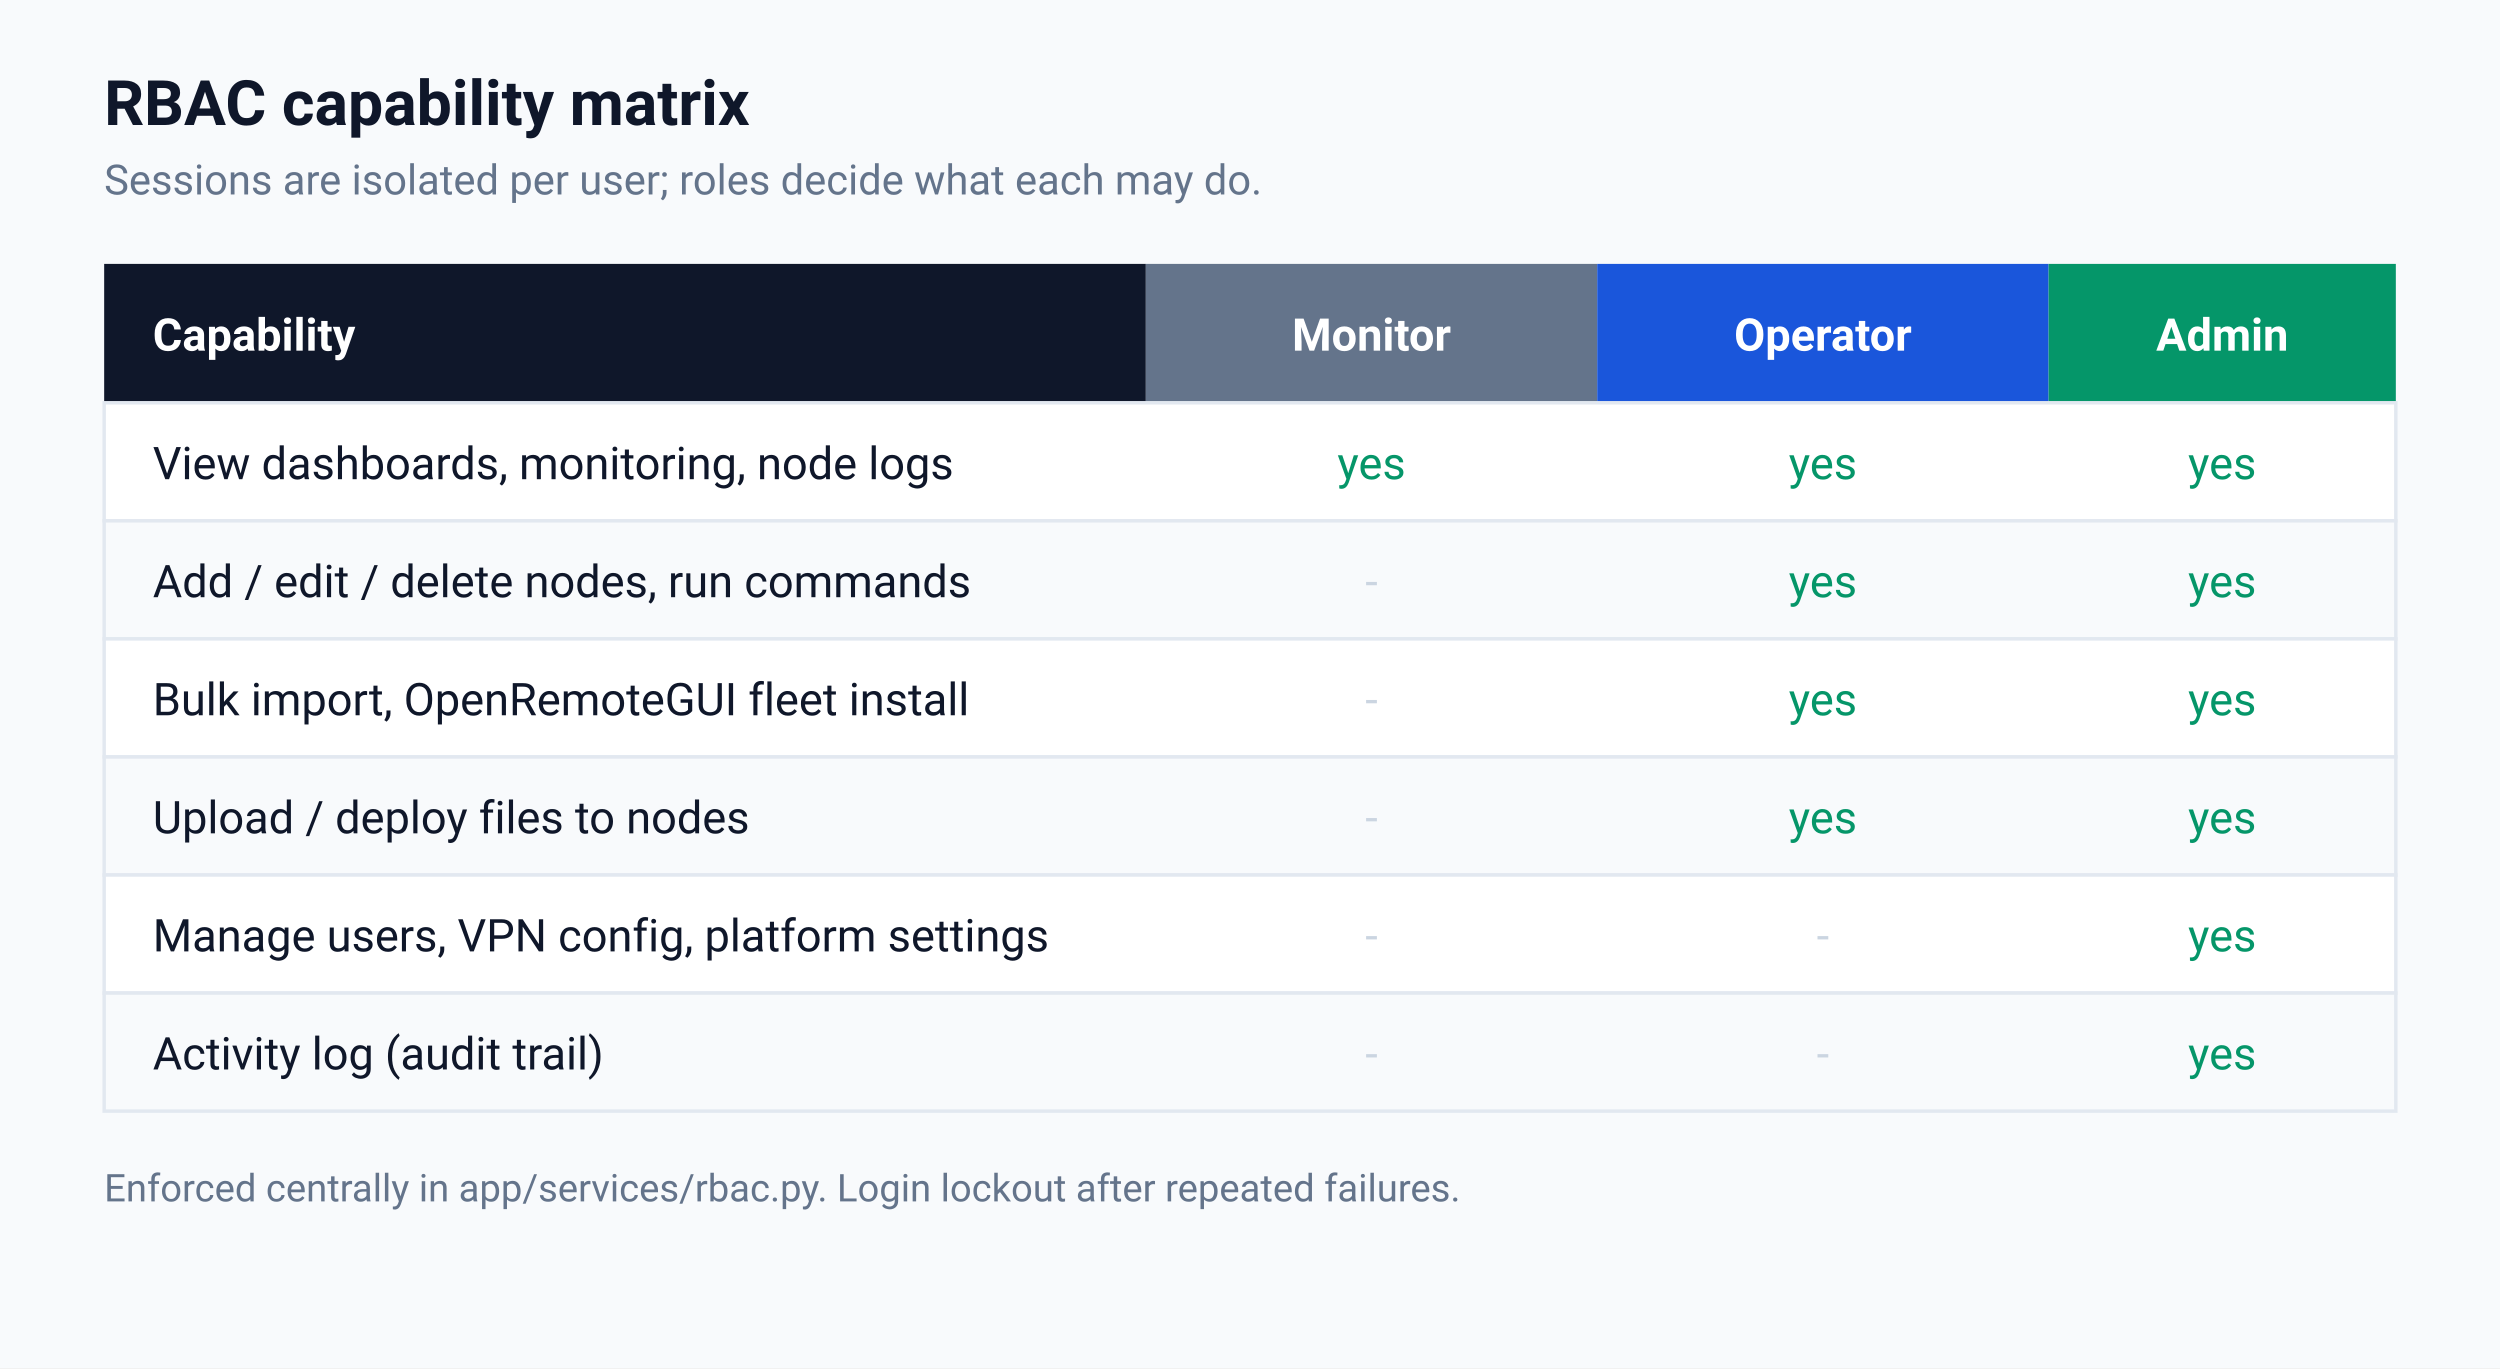
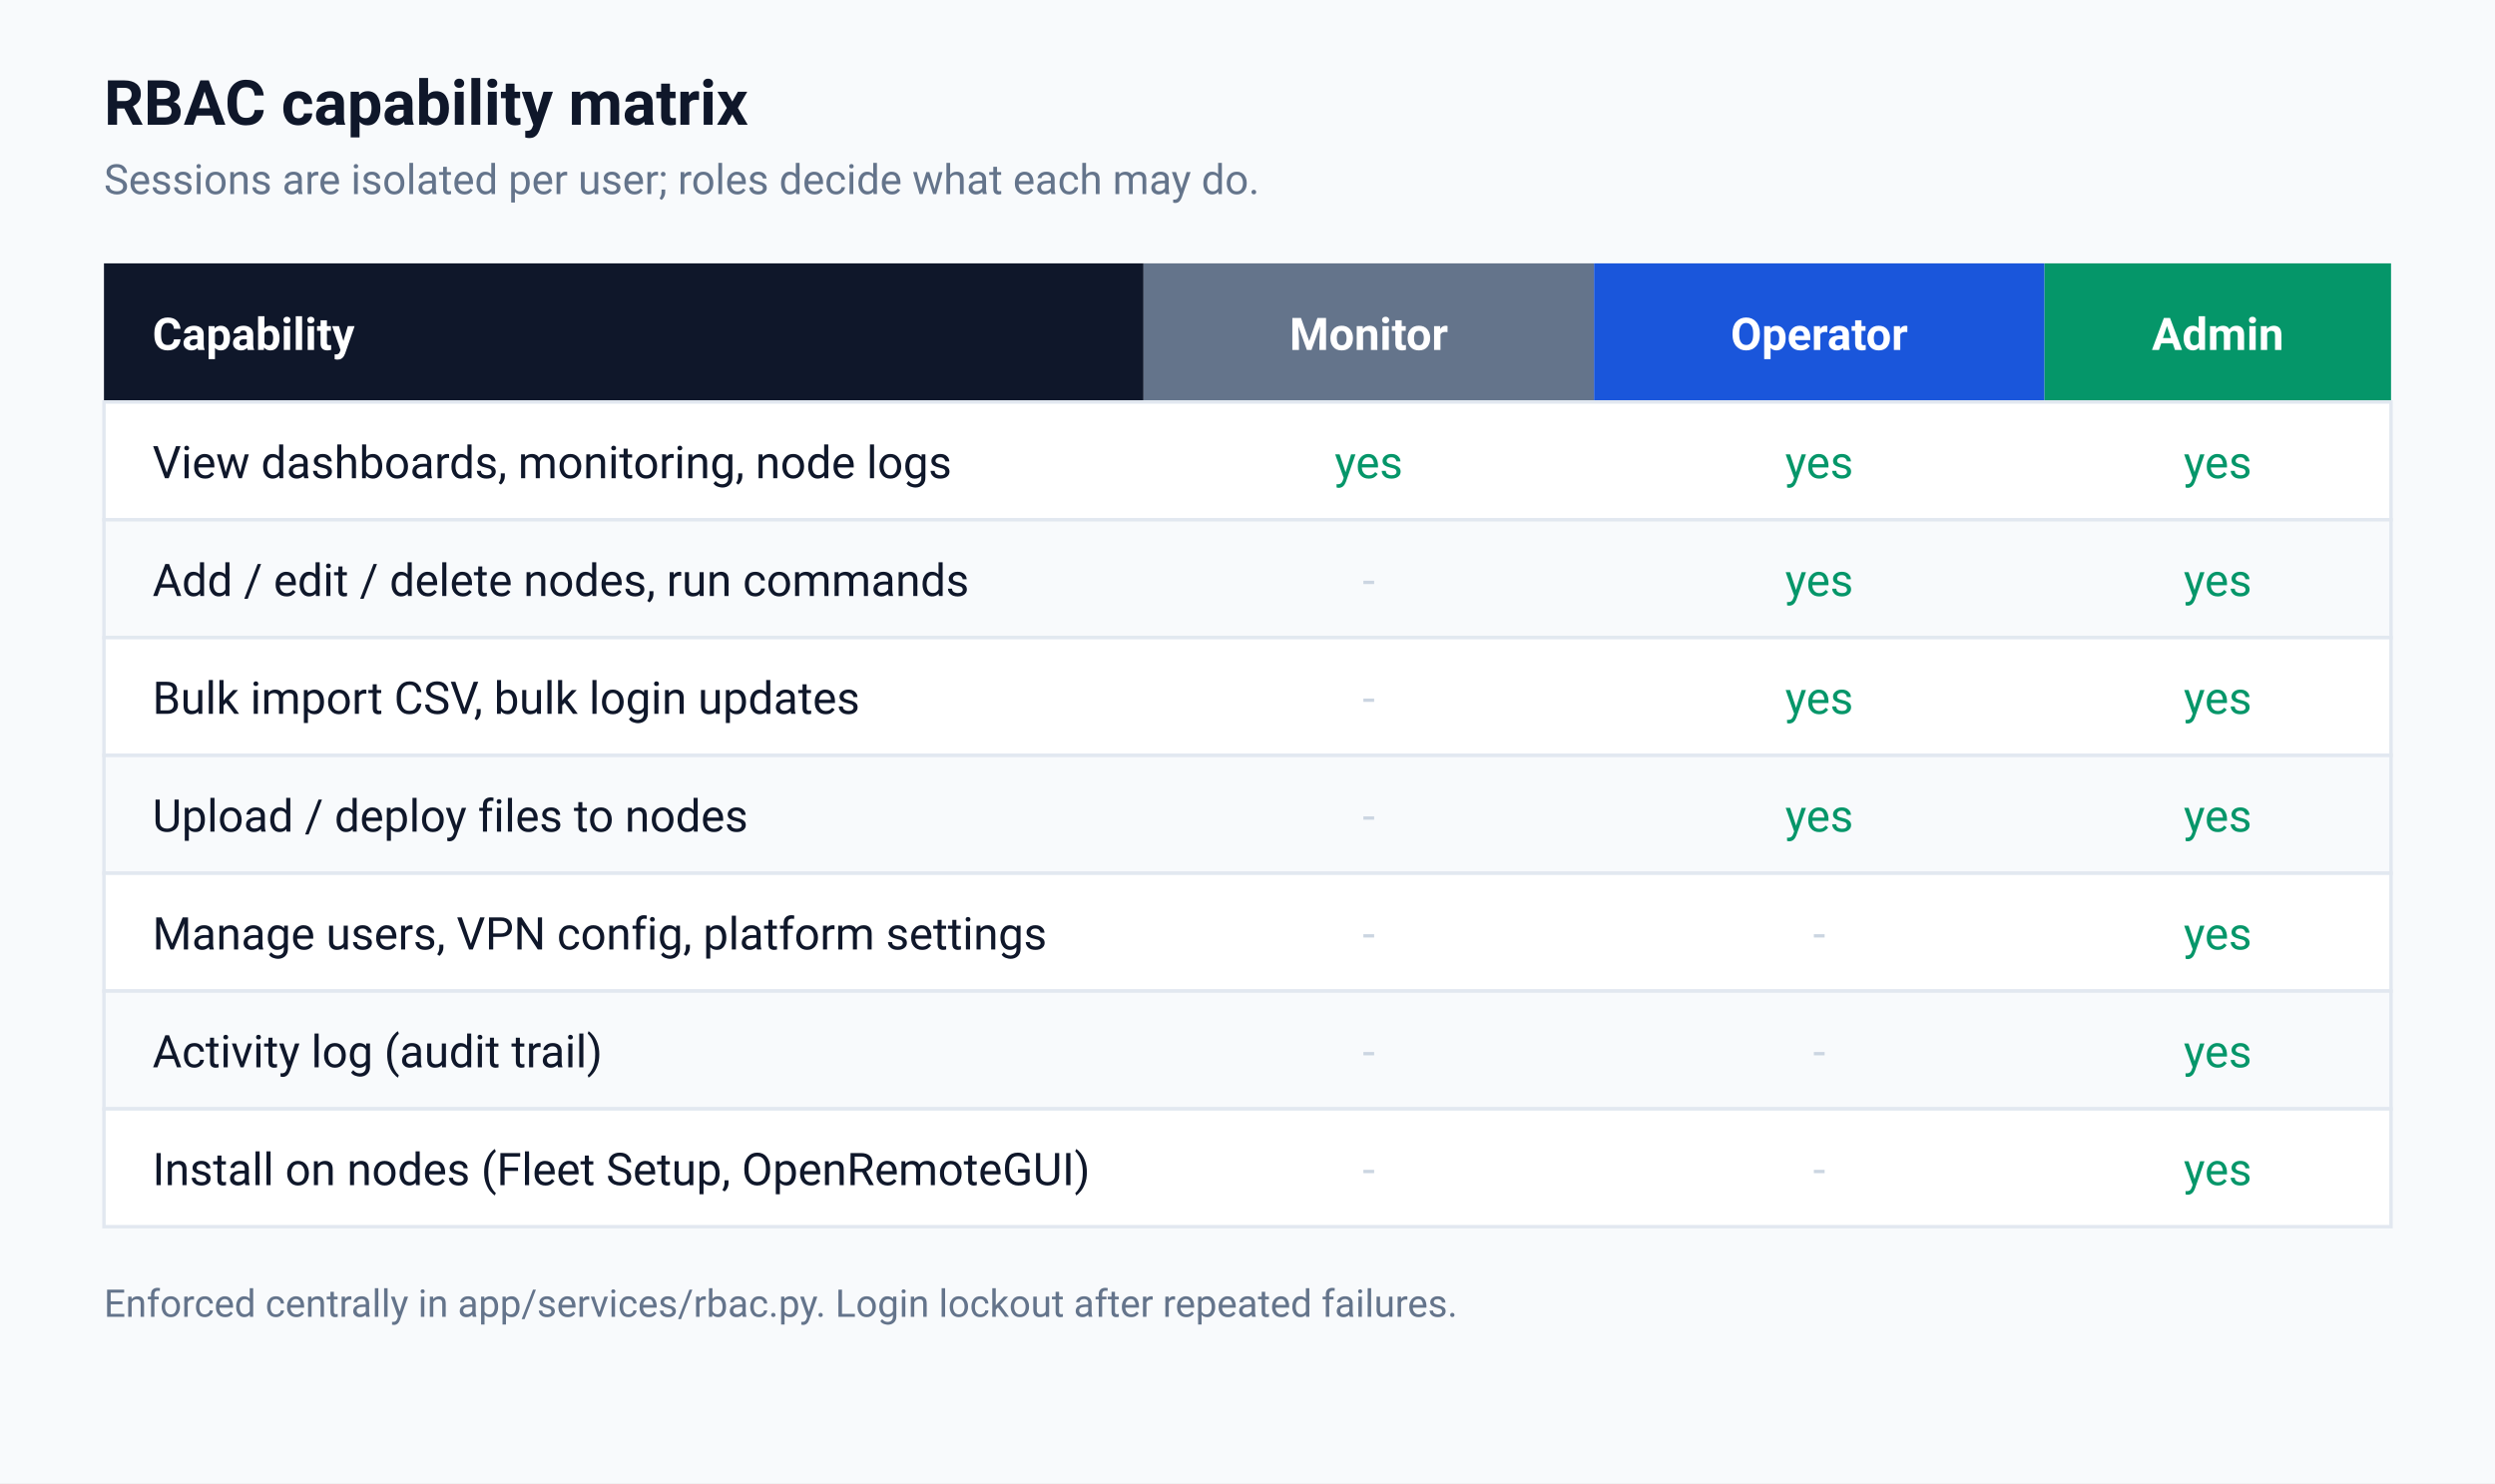
- <svg xmlns="http://www.w3.org/2000/svg" viewBox="0 0 720 394" font-family="Segoe UI,Roboto,Arial,sans-serif">
-   <rect width="720" height="394" fill="#f8fafc" />
+ <svg xmlns="http://www.w3.org/2000/svg" viewBox="0 0 720 428" font-family="Segoe UI,Roboto,Arial,sans-serif">
+   <rect width="720" height="428" fill="#f8fafc" />
  <text x="30" y="36" font-size="18" font-weight="700" fill="#0f172a">RBAC capability matrix</text>
  <text x="30" y="56" font-size="12" fill="#64748b">Sessions are isolated per user; roles decide what each may do.</text>
  <g font-size="13" fill="#0f172a">
    <rect x="30" y="76" width="300" height="40" fill="#0f172a" />
    <text x="44" y="101" fill="#fff" font-weight="700">Capability</text>
    <rect x="330" y="76" width="130" height="40" fill="#64748b" />
    <text x="395" y="101" fill="#fff" text-anchor="middle" font-weight="700">Monitor</text>
    <rect x="460" y="76" width="130" height="40" fill="#1a56db" />
    <text x="525" y="101" fill="#fff" text-anchor="middle" font-weight="700">Operator</text>
    <rect x="590" y="76" width="100" height="40" fill="#059669" />
    <text x="640" y="101" fill="#fff" text-anchor="middle" font-weight="700">Admin</text>
  </g>
  <g font-size="13">
    <g>
      <rect x="30" y="116" width="660" height="34" fill="#fff" stroke="#e2e8f0" />
      <text x="44" y="138" fill="#0f172a">View dashboards, monitoring, node logs</text>
      <text x="395" y="138" text-anchor="middle" fill="#059669">yes</text>
      <text x="525" y="138" text-anchor="middle" fill="#059669">yes</text>
      <text x="640" y="138" text-anchor="middle" fill="#059669">yes</text>
    </g>
    <g>
      <rect x="30" y="150" width="660" height="34" fill="#f8fafc" stroke="#e2e8f0" />
      <text x="44" y="172" fill="#0f172a">Add / edit / delete nodes, run commands</text>
      <text x="395" y="172" text-anchor="middle" fill="#cbd5e1">-</text>
      <text x="525" y="172" text-anchor="middle" fill="#059669">yes</text>
      <text x="640" y="172" text-anchor="middle" fill="#059669">yes</text>
    </g>
    <g>
      <rect x="30" y="184" width="660" height="34" fill="#fff" stroke="#e2e8f0" />
-       <text x="44" y="206" fill="#0f172a">Bulk import, OpenRemoteGUI fleet install</text>
+       <text x="44" y="206" fill="#0f172a">Bulk import CSV, bulk login updates</text>
      <text x="395" y="206" text-anchor="middle" fill="#cbd5e1">-</text>
      <text x="525" y="206" text-anchor="middle" fill="#059669">yes</text>
      <text x="640" y="206" text-anchor="middle" fill="#059669">yes</text>
    </g>
    <g>
      <rect x="30" y="218" width="660" height="34" fill="#f8fafc" stroke="#e2e8f0" />
      <text x="44" y="240" fill="#0f172a">Upload / deploy files to nodes</text>
      <text x="395" y="240" text-anchor="middle" fill="#cbd5e1">-</text>
      <text x="525" y="240" text-anchor="middle" fill="#059669">yes</text>
      <text x="640" y="240" text-anchor="middle" fill="#059669">yes</text>
    </g>
    <g>
      <rect x="30" y="252" width="660" height="34" fill="#fff" stroke="#e2e8f0" />
      <text x="44" y="274" fill="#0f172a">Manage users, VPN config, platform settings</text>
      <text x="395" y="274" text-anchor="middle" fill="#cbd5e1">-</text>
      <text x="525" y="274" text-anchor="middle" fill="#cbd5e1">-</text>
      <text x="640" y="274" text-anchor="middle" fill="#059669">yes</text>
    </g>
    <g>
      <rect x="30" y="286" width="660" height="34" fill="#f8fafc" stroke="#e2e8f0" />
      <text x="44" y="308" fill="#0f172a">Activity log (audit trail)</text>
      <text x="395" y="308" text-anchor="middle" fill="#cbd5e1">-</text>
      <text x="525" y="308" text-anchor="middle" fill="#cbd5e1">-</text>
      <text x="640" y="308" text-anchor="middle" fill="#059669">yes</text>
    </g>
+     <g>
+       <rect x="30" y="320" width="660" height="34" fill="#fff" stroke="#e2e8f0" />
+       <text x="44" y="342" fill="#0f172a">Install on nodes (Fleet Setup, OpenRemoteGUI)</text>
+       <text x="395" y="342" text-anchor="middle" fill="#cbd5e1">-</text>
+       <text x="525" y="342" text-anchor="middle" fill="#cbd5e1">-</text>
+       <text x="640" y="342" text-anchor="middle" fill="#059669">yes</text>
+     </g>
  </g>
-   <text x="30" y="346" font-size="11" fill="#64748b">Enforced centrally in app/services/rbac.py. Login lockout after repeated failures.</text>
+   <text x="30" y="380" font-size="11" fill="#64748b">Enforced centrally in app/services/rbac.py. Login lockout after repeated failures.</text>
</svg>
